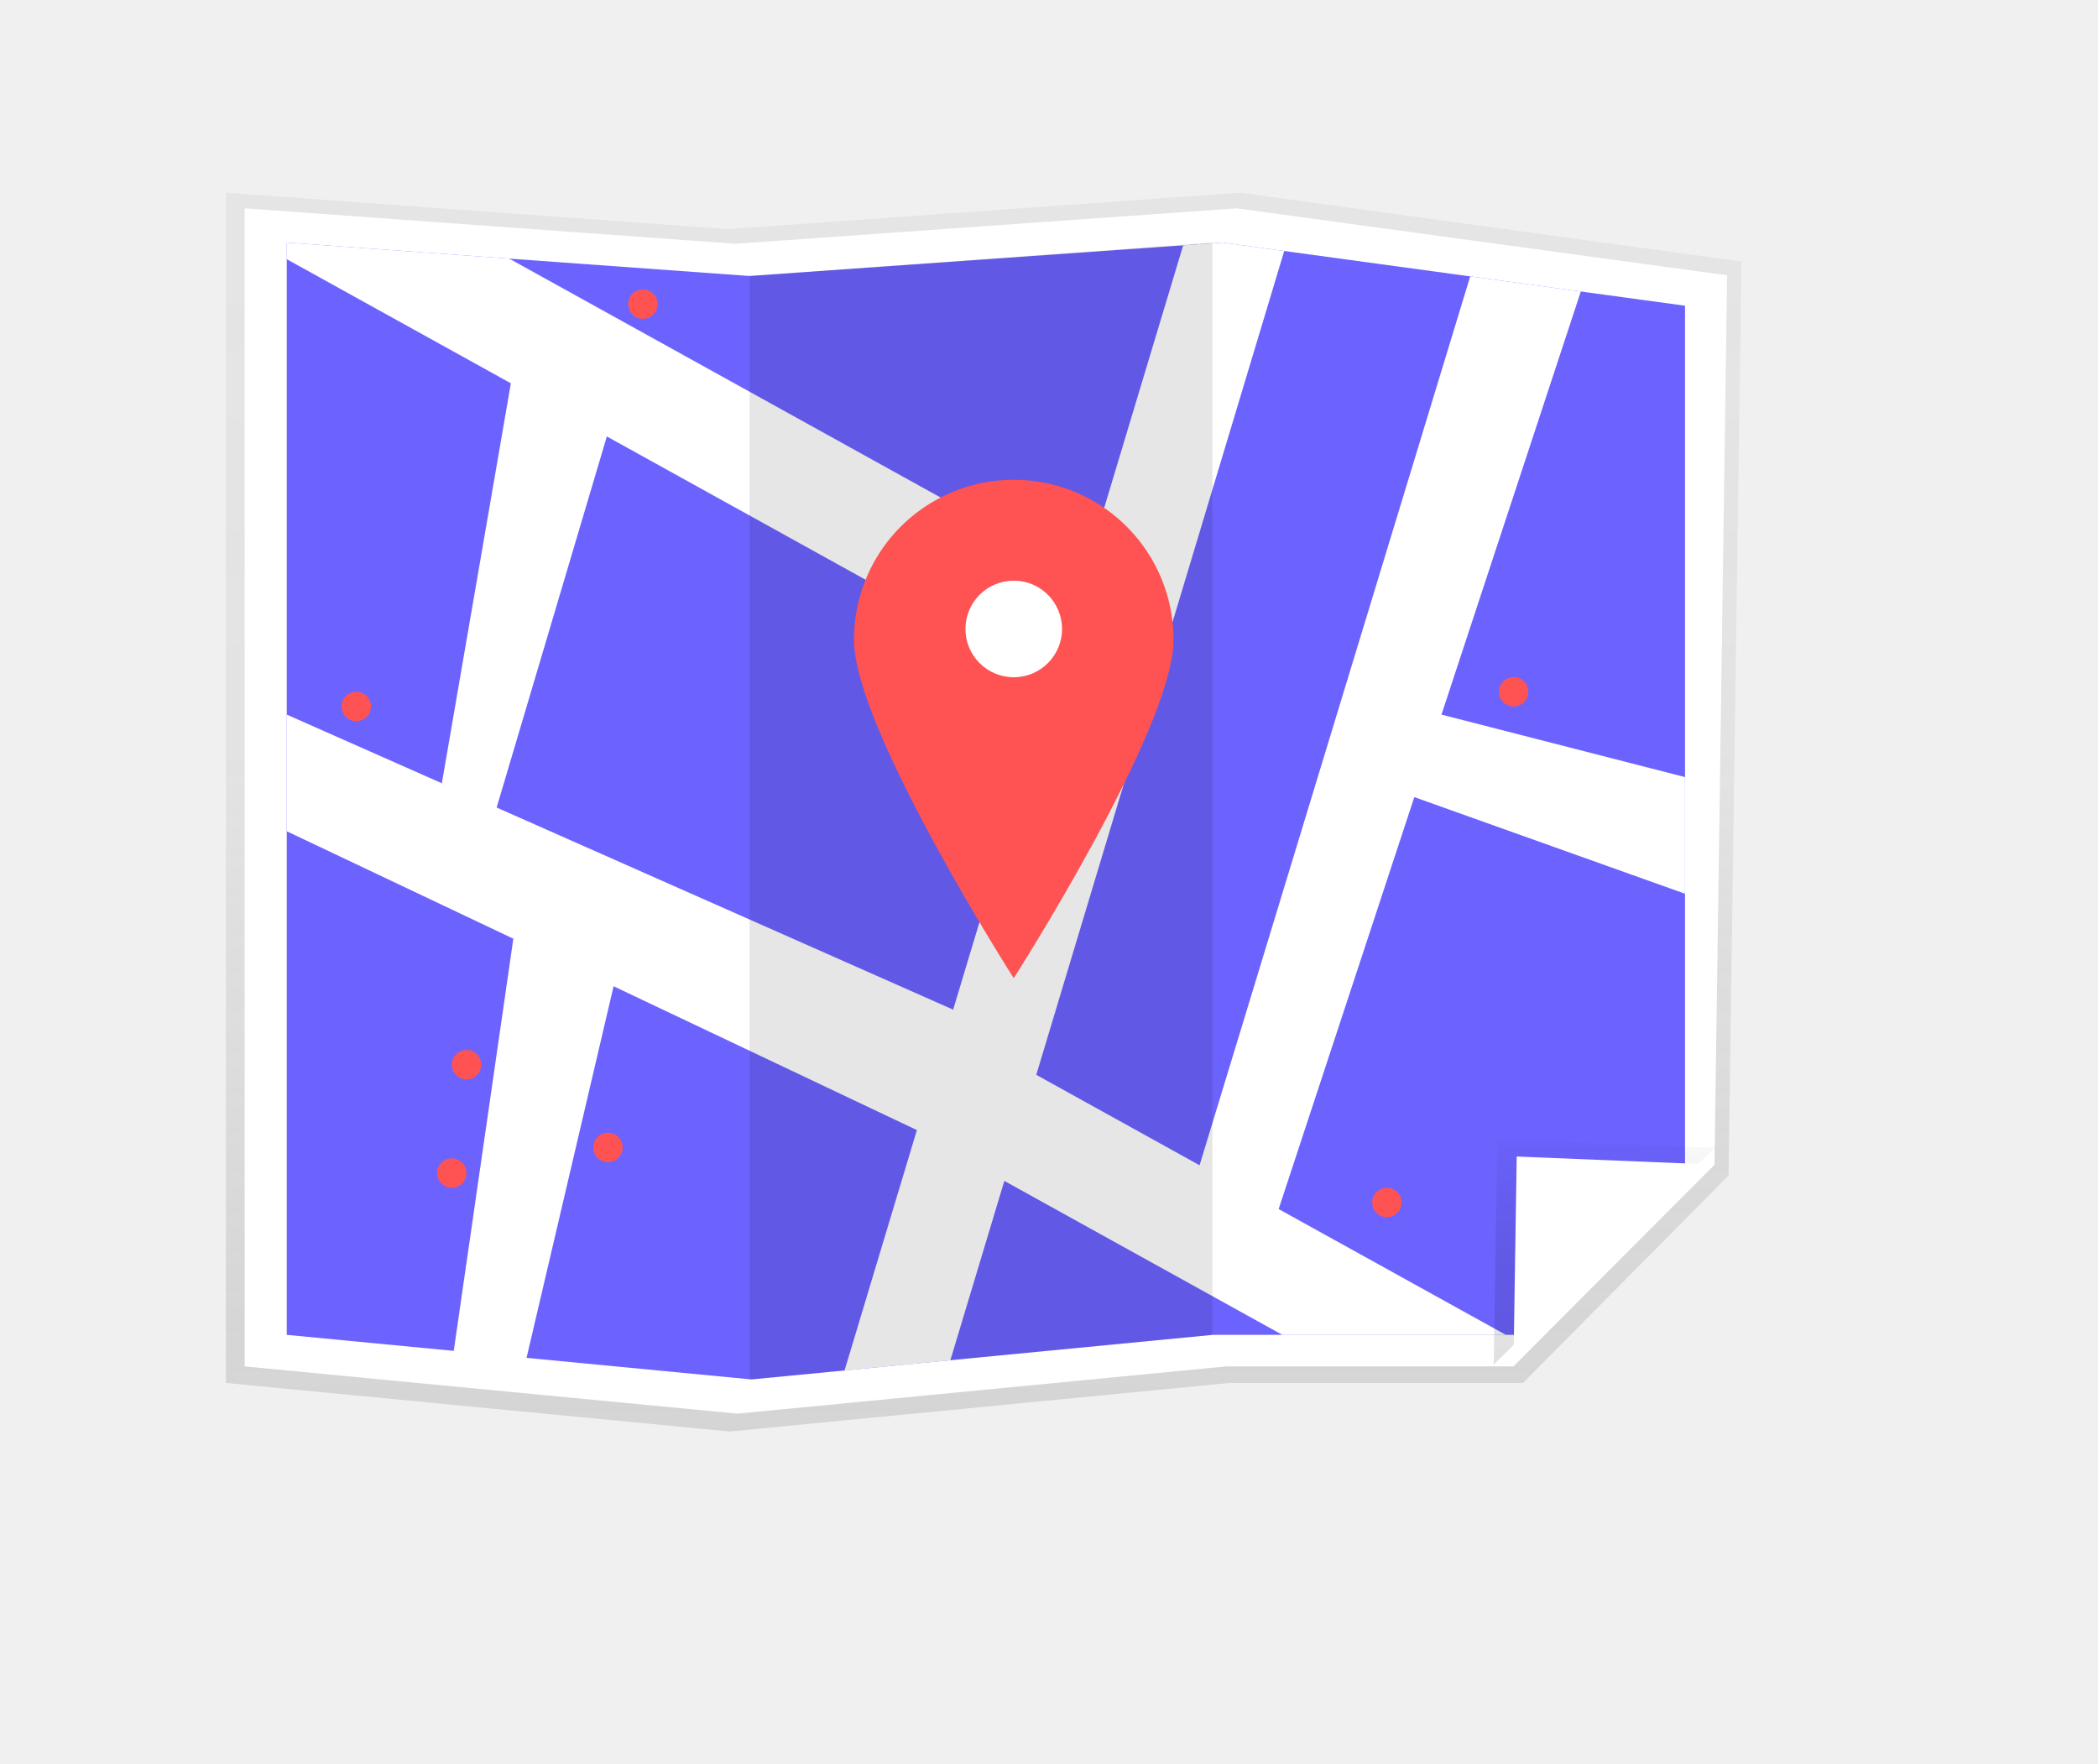
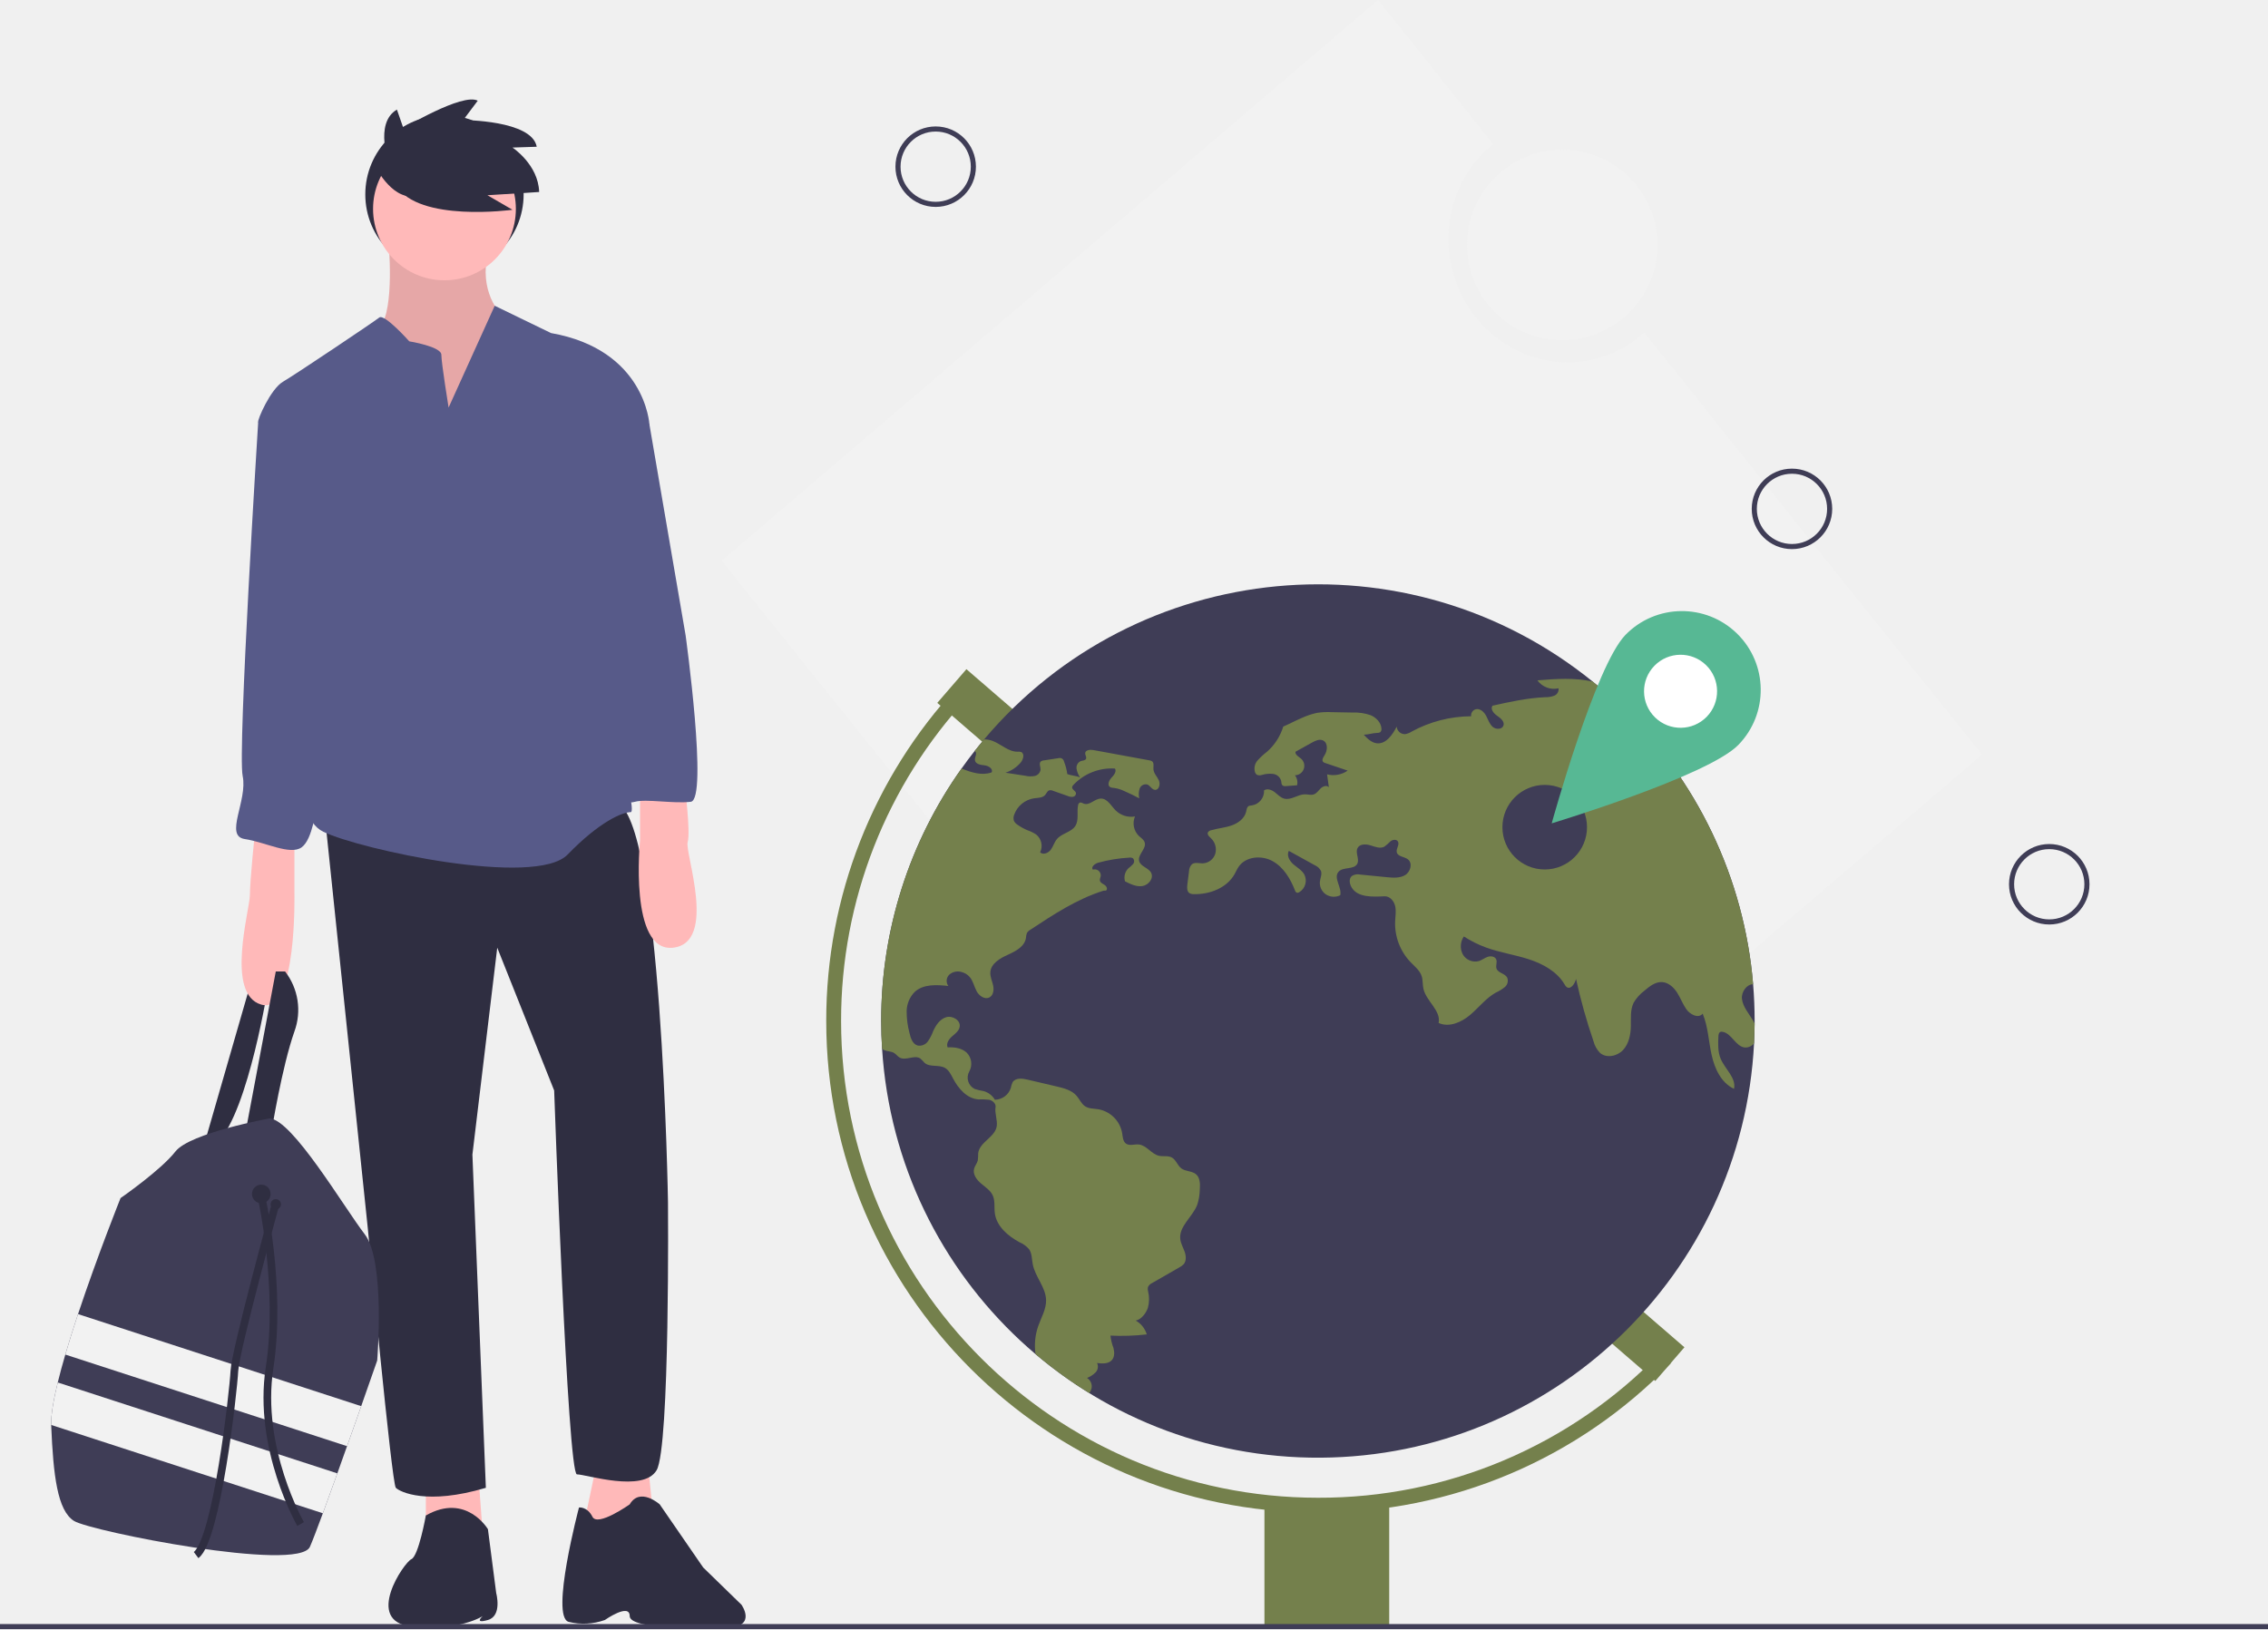
- <svg xmlns="http://www.w3.org/2000/svg" id="efaf6d37-ad8b-408b-a167-fb47e2b6544c" data-name="Layer 1" width="1142.046" height="959.789" viewBox="0 0 1142.046 959.789">
-   <defs>
-     <linearGradient id="eaeac4a1-6091-43b3-af38-ae8114f9a62f" x1="535.451" y1="779.244" x2="535.451" y2="104.907" gradientUnits="userSpaceOnUse">
-       <stop offset="0" stop-color="gray" stop-opacity="0.25" />
-       <stop offset="0.535" stop-color="gray" stop-opacity="0.12" />
-       <stop offset="1" stop-color="gray" stop-opacity="0.1" />
-     </linearGradient>
-     <clipPath id="b609a8ad-8ad7-4296-9cf1-6f9923717ce3" transform="translate(-64.54927 -7.92449)">
-       <polygon points="889.286 734.556 724.703 734.556 473.645 758.825 220.644 734.556 220.644 139.96 472.596 158.162 729.989 139.96 981.786 174.341 981.786 641.525 889.286 734.556" fill="#6c63ff" />
-     </clipPath>
-     <linearGradient id="eaa4df2b-8460-421b-8c86-0d729e8c7ac3" x1="873.186" y1="742.811" x2="873.186" y2="620.076" gradientUnits="userSpaceOnUse">
-       <stop offset="0" stop-opacity="0.12" />
-       <stop offset="0.551" stop-opacity="0.09" />
-       <stop offset="1" stop-opacity="0.02" />
-     </linearGradient>
-   </defs>
-   <polygon points="829.064 752.8 669.299 752.8 397.178 779.244 122.951 752.8 122.951 104.907 396.041 124.74 675.029 104.907 947.951 142.37 940.945 639.909 829.064 752.8" fill="url(#eaeac4a1-6091-43b3-af38-ae8114f9a62f)" />
-   <polygon points="823.856 743.794 667.586 743.794 401.418 769.524 133.19 743.794 133.19 113.412 400.306 132.709 673.19 113.412 940.142 149.863 933.289 633.955 823.856 743.794" fill="#fff" />
-   <polygon points="824.736 726.631 660.154 726.631 409.096 750.901 156.095 726.631 156.095 132.035 408.047 150.237 665.44 132.035 917.237 166.417 917.237 633.6 824.736 726.631" fill="#6c63ff" />
-   <g clip-path="url(#b609a8ad-8ad7-4296-9cf1-6f9923717ce3)">
-     <polygon points="1142.046 905.143 564.089 585.083 710.891 97.332 660.931 77.52 589.788 313.893 22.967 0 0 54.646 572.409 371.634 441.726 805.828 491.686 825.64 546.71 642.823 1119.079 959.789 1142.046 905.143" fill="#fff" />
-   </g>
-   <polygon points="813.083 742.811 815.019 620.076 933.289 624.847 813.083 742.811" fill="url(#eaa4df2b-8460-421b-8c86-0d729e8c7ac3)" />
-   <polygon points="156.095 388.993 518.844 549.605 542.951 599.576 518.951 624.576 156.095 452.489 156.095 388.993" fill="#fff" />
-   <polygon points="823.856 742.811 825.618 629.555 933.289 633.957 823.856 742.811" fill="#fff" />
-   <polygon points="648.951 647.576 800.309 150.451 860.519 158.672 690.951 673.576 648.951 647.576" fill="#fff" />
-   <polyline points="408.047 750.901 659.999 726.631 659.999 132.035 408.047 150.237" opacity="0.1" />
-   <path d="M703.348,356.36c0,48.029-86.965,184.042-86.965,184.042s-86.965-136.012-86.965-184.042a86.965,86.965,0,1,1,173.929,0Z" transform="translate(-64.54927 -7.92449)" fill="#ff5252" />
-   <circle cx="551.834" cy="342.369" r="26.292" fill="#fff" />
-   <polygon points="784.67 388.993 917.237 423.009 917.237 486.505 754.951 428.576 784.67 388.993" fill="#fff" />
-   <polygon points="279.434 510.983 245.951 742.576 283.951 750.576 334.01 536.866 333.951 506.576 279.434 510.983" fill="#fff" />
-   <polygon points="278.084 208.643 240.514 426.371 269.604 442.076 338.951 208.576 278.084 208.643" fill="#fff" />
-   <circle cx="349.951" cy="165.576" r="8" fill="#ff5252" />
-   <circle cx="253.951" cy="579.576" r="8" fill="#ff5252" />
-   <circle cx="245.951" cy="638.576" r="8" fill="#ff5252" />
-   <circle cx="330.951" cy="624.576" r="8" fill="#ff5252" />
-   <circle cx="193.951" cy="384.576" r="8" fill="#ff5252" />
-   <circle cx="823.951" cy="376.576" r="8" fill="#ff5252" />
-   <circle cx="754.951" cy="654.576" r="8" fill="#ff5252" />
+ <svg xmlns="http://www.w3.org/2000/svg" id="b68b2dea-431f-4b15-9350-961d32a371b9" data-name="Layer 1" width="888" height="637.962" viewBox="0 0 888 637.962">
+   <circle cx="174.023" cy="76.131" r="30.997" fill="#2f2e41" />
+   <path d="M235.615,580.545l19.044-66.045,6.483,2.026s-7.699,49.433-19.854,61.993Z" transform="translate(-156 -131.237)" fill="#2f2e41" />
+   <path d="M308.143,226.007s2.431,25.932-3.241,33.225,3.647,21.475,3.647,21.475l17.018,20.259,25.122-11.345,3.647-21.07-2.431-14.587s-8.509-8.509-4.862-23.906S308.143,226.007,308.143,226.007Z" transform="translate(-156 -131.237)" fill="#ffb9b9" />
+   <path d="M308.143,226.007s2.431,25.932-3.241,33.225,3.647,21.475,3.647,21.475l17.018,20.259,25.122-11.345,3.647-21.07-2.431-14.587s-8.509-8.509-4.862-23.906S308.143,226.007,308.143,226.007Z" transform="translate(-156 -131.237)" opacity="0.1" />
+   <polygon points="166.73 579.778 166.73 596.39 189.015 600.847 186.989 573.295 166.73 579.778" fill="#ffb9b9" />
+   <polygon points="233.586 573.295 228.723 596.39 238.448 603.278 255.466 590.718 253.44 570.863 233.586 573.295" fill="#ffb9b9" />
+   <path d="M347.041,730.058s-8.509-14.383-24.311-5.368c0,0-2.836,15.903-5.673,17.118s-18.639,24.311,0,26.337,27.958-4.052,27.958-4.052-3.647,3.138,2.026,1.517,3.241-10.535,3.241-10.535Z" transform="translate(-156 -131.237)" fill="#2f2e41" />
+   <path d="M402.551,720.334s-12.561,8.914-14.587,4.862-5.267-3.647-5.267-3.647-11.345,42.768-4.052,44.794A24.584,24.584,0,0,0,392.827,765.611s9.724-6.81,9.724-1.543,27.147,4.888,38.493,4.483,5.267-8.914,5.267-8.914l-14.992-14.587-17.018-24.716S406.603,713.446,402.551,720.334Z" transform="translate(-156 -131.237)" fill="#2f2e41" />
+   <path d="M283.022,449.264l17.018,163.29s9.319,99.676,10.94,101.297,12.156,6.888,35.251,0l-5.267-130.47,9.724-81.037,22.285,55.916s5.267,150.324,8.914,150.324,25.932,7.293,31.199-1.621,4.457-104.943,4.457-104.943-2.431-151.54-20.259-156.402S283.022,449.264,283.022,449.264Z" transform="translate(-156 -131.237)" fill="#2f2e41" />
+   <circle cx="174.023" cy="81.804" r="27.958" fill="#ffb9b9" />
+   <path d="M331.644,290.836s-2.836-17.423-2.836-20.665-12.561-5.267-12.561-5.267-9.724-10.94-11.75-9.319-32.82,22.285-37.682,25.122-10.13,14.992-9.724,15.802,25.527,53.485,25.527,53.485,10.94,32.415,3.241,49.433-17.423,50.648-3.241,57.536,83.063,21.88,95.624,8.914,21.475-16.613,24.716-16.613-13.371-56.321-9.724-61.588-1.621-38.087-1.621-38.087l18.639-52.269s-1.621-29.173-38.493-35.656L349.699,250.968Z" transform="translate(-156 -131.237)" fill="#575a89" />
+   <path d="M255.874,456.558s-2.026,19.449-2.026,25.122-9.724,38.898,4.457,42.95,12.966-44.165,12.966-44.165V455.747Z" transform="translate(-156 -131.237)" fill="#ffb9b9" />
+   <path d="M424.026,438.324s2.431,18.639,1.216,22.69,11.75,39.303-5.673,41.329-12.966-42.139-12.966-42.139v-21.88Z" transform="translate(-156 -131.237)" fill="#ffb9b9" />
+   <path d="M252.227,574.062l11.75-62.399h3.647a24.543,24.543,0,0,1,3.647,23.501c-4.862,13.776-8.914,38.898-8.914,38.898Z" transform="translate(-156 -131.237)" fill="#2f2e41" />
+   <path d="M263.167,291.647l-6.078,4.862s-8.104,128.849-6.078,138.574-7.293,23.501.81,24.716,17.828,6.483,22.285,3.241,5.267-14.992,6.888-17.828,4.457-36.467,4.457-36.467,8.509-33.63,3.241-58.752-10.13-50.648-10.13-50.648Z" transform="translate(-156 -131.237)" fill="#575a89" />
+   <path d="M391.611,281.517,410.25,297.319l14.182,82.658s8.914,64.425,2.026,65.235-17.423-1.216-21.88,0-8.104-2.026-8.104-2.026-4.862-25.932-4.862-26.337S388.37,386.866,388.37,386.866l-4.052-33.225,6.078-36.467Z" transform="translate(-156 -131.237)" fill="#575a89" />
+   <path d="M303.686,664.013s-2.634,7.565-6.264,17.865c-1.686,4.789-3.586,10.174-5.543,15.665-1.26,3.549-2.54,7.143-3.801,10.652-2.01,5.612-3.963,11.001-5.669,15.628-2.253,6.106-4.08,10.891-5.061,13.124-4.457,10.13-85.899-6.078-92.382-10.13s-8.104-17.828-8.914-37.277c-.004-.101-.008-.203-.008-.304-.105-3.926.895-9.773,2.569-16.633.835-3.428,1.84-7.107,2.958-10.928,1.499-5.126,3.201-10.498,4.98-15.847,7.642-22.974,16.649-45.429,16.649-45.429s15.802-10.94,21.475-18.233,36.872-12.966,36.872-12.966c8.914.405,29.173,34.846,37.277,45.381S303.686,664.013,303.686,664.013Z" transform="translate(-156 -131.237)" fill="#3f3d56" />
+   <circle cx="102.305" cy="467.541" r="3.647" fill="#2f2e41" />
+   <circle cx="107.978" cy="471.593" r="2.026" fill="#2f2e41" />
+   <path d="M297.422,681.878c-1.686,4.789-3.586,10.174-5.543,15.665L181.571,661.675c1.499-5.126,3.201-10.498,4.98-15.847Z" transform="translate(-156 -131.237)" fill="#f2f2f2" />
+   <path d="M288.078,708.194c-2.01,5.612-3.963,11.001-5.669,15.628L176.044,689.236c-.105-3.926.895-9.773,2.569-16.633Z" transform="translate(-156 -131.237)" fill="#f2f2f2" />
+   <path d="M258.305,599.588s8.104,35.656,3.241,67.261,12.156,61.183,12.156,61.183" transform="translate(-156 -131.237)" fill="none" stroke="#2f2e41" stroke-miterlimit="10" stroke-width="3" />
+   <path d="M263.978,602.425s-15.802,57.536-16.207,65.64-6.888,66.045-14.992,72.123" transform="translate(-156 -131.237)" fill="none" stroke="#2f2e41" stroke-miterlimit="10" stroke-width="3" />
+   <path d="M308.559,195.98s-6.328-16.454,2.848-21.833l2.531,7.278s23.099-13.923,29.111-10.758l-5.696,7.594s26.896,0,28.794,10.442l-9.493.316s10.126,6.645,10.442,17.403l-20.251,1.266,9.809,5.696s-36.705,5.063-45.565-9.493Z" transform="translate(-156 -131.237)" fill="#2f2e41" />
+   <path d="M303.078,196.631s7.293,14.587,17.018,10.94,0-17.018,0-17.018l-6.483-3.241Z" transform="translate(-156 -131.237)" fill="#2f2e41" />
+   <path d="M932,426.751,799.75,261.487A44.403,44.403,0,0,1,778.361,272.287c-24.898,4.903-49.212-12.099-54.308-37.975a47.966,47.966,0,0,1,16.558-46.725L695.518,131.237,438.615,350.8l236.482,295.514Z" transform="translate(-156 -131.237)" fill="#f2f2f2" />
+   <circle cx="611.674" cy="95.915" r="37.284" fill="#f2f2f2" />
+   <rect x="539.173" y="391.09" width="17.448" height="50.793" transform="translate(-281.462 427.517) rotate(-49.17044)" fill="#74804c" />
+   <rect x="784.052" y="628.189" width="17.448" height="45.023" transform="translate(-373.9078 693.8884) rotate(-49.17044)" fill="#74804c" />
+   <path d="M843,531.047V532.071q-.035,3.856-.221,7.677a170.99,170.99,0,0,1-341.411,2.233q-.349-5.426-.349-10.934a170.143,170.143,0,0,1,31.441-98.837q2.46-3.49,5.118-6.851c1.221-1.559,2.478-3.083,3.746-4.595a171.023,171.023,0,0,1,238.293-22.613c2.059,1.663,4.083,3.385,6.06,5.141q2.373,2.111,4.664,4.316A170.528,170.528,0,0,1,842.407,516.67Q843,523.789,843,531.047Z" transform="translate(-156 -131.237)" fill="#3f3d56" />
+   <path d="M672.01,723.557c-106.15,0-192.51-86.36-192.51-192.51a191.88,191.88,0,0,1,51.366-130.915l4.263,3.956A186.079,186.079,0,0,0,485.316,531.047c0,102.943,83.75,186.694,186.694,186.694a185.217,185.217,0,0,0,134.026-56.725l4.176,4.048A190.987,190.987,0,0,1,672.01,723.557Z" transform="translate(-156 -131.237)" fill="#74804c" />
+   <rect x="495.072" y="588.249" width="48.854" height="48.854" fill="#74804c" />
+   <path d="M537.579,425.359a.951.951,0,0,1,.233.14c.919.756-.233,2.21-.093,3.408.163,1.535,2.21,1.873,3.757,2.024,1.547.163,3.501,1.407,2.768,2.78-3.885,1.338-7.817.023-11.783-1.501a170.144,170.144,0,0,0-31.441,98.837q0,5.514.349,10.934a4.42,4.42,0,0,0,1.059.57c1.163.442,2.513.361,3.583.989.849.5,1.419,1.384,2.268,1.849,2.431,1.326,5.804-1.221,8.073.361a20.857,20.857,0,0,1,1.663,1.698c2.094,1.815,5.537.593,7.956,1.954,1.559.872,2.361,2.617,3.199,4.199,2.082,3.955,5.455,7.84,9.91,8.154a26.688,26.688,0,0,1,4.211.14c1.373.314,2.722,1.512,2.501,2.896-.384,2.385.791,4.99.477,7.375-.57,4.362-6.747,6.27-7.27,10.632a26.264,26.264,0,0,1-.163,2.873c-.279,1.14-1.14,2.07-1.442,3.21-.582,2.152.965,4.304,2.652,5.746,1.698,1.454,3.722,2.71,4.653,4.734.977,2.152.5,4.653.814,6.991.698,5.106,5.106,8.887,9.643,11.33a10.068,10.068,0,0,1,3.769,2.745c1.163,1.687,1.047,3.908,1.442,5.921.954,4.92,5.095,8.98,5.211,13.993.081,3.571-1.896,6.805-3.082,10.166a23.462,23.462,0,0,0-1.059,10.981,171.809,171.809,0,0,0,21.089,15.296,6.144,6.144,0,0,0,.872-1.954,3.865,3.865,0,0,0-1.803-4.001,9.562,9.562,0,0,0,3.338-2.14,3.275,3.275,0,0,0,.605-3.699c2.047.256,4.478.384,5.828-1.186,1.082-1.256,1.012-3.141.582-4.734a19.525,19.525,0,0,1-1.163-4.816,86.623,86.623,0,0,0,14.214-.477,9.227,9.227,0,0,0-4.327-5.421c2.14-.361,4.083-2.92,4.757-4.979a12.681,12.681,0,0,0,.093-6.433,3.422,3.422,0,0,1-.07-1.675,3.296,3.296,0,0,1,1.698-1.64q5.304-3.053,10.608-6.095a6.396,6.396,0,0,0,1.698-1.245c1.105-1.314.942-3.28.372-4.897s-1.477-3.141-1.698-4.839c-.651-5.083,4.792-8.736,6.63-13.528a20.318,20.318,0,0,0,1-5.921c.151-2.164.163-4.664-1.489-6.049-1.594-1.338-4.071-1.035-5.735-2.28-1.524-1.14-2.047-3.338-3.711-4.257-1.512-.838-3.397-.302-5.083-.698-2.955-.686-4.816-4.094-7.84-4.409-1.698-.186-3.629.651-5.025-.337-1.233-.884-1.28-2.64-1.512-4.129a11.535,11.535,0,0,0-9.306-9.329c-1.756-.279-3.664-.174-5.165-1.14-1.512-.977-2.198-2.803-3.397-4.164-1.908-2.175-4.932-2.955-7.759-3.618q-5.758-1.343-11.504-2.699c-2.036-.489-4.664-.744-5.769,1.047a7.869,7.869,0,0,0-.675,2.152,6.673,6.673,0,0,1-6.258,4.699,7.394,7.394,0,0,0-4.35-3.373,27.448,27.448,0,0,1-3.536-.838,4.954,4.954,0,0,1-2.14-6.875,6.172,6.172,0,0,0-1.059-7.41c-1.954-1.756-4.781-2.187-7.41-2.012-.686-1.501.465-3.187,1.698-4.281,1.245-1.082,2.745-2.152,3.013-3.78.43-2.559-2.838-4.502-5.316-3.746-2.478.768-4.06,3.176-5.106,5.548a16.734,16.734,0,0,1-2.059,3.943,4.042,4.042,0,0,1-3.908,1.605c-2.047-.523-2.827-2.955-3.28-5.002a32.614,32.614,0,0,1-1.093-8.387,10.948,10.948,0,0,1,3.164-7.631c3.385-3.117,8.596-2.815,13.167-2.315a3.354,3.354,0,0,1,.349-4.42,5.026,5.026,0,0,1,4.56-1.117,6.256,6.256,0,0,1,3.524,2.105c1.303,1.582,1.675,3.734,2.652,5.525.989,1.803,3.199,3.338,5.002,2.373,1.57-.838,1.815-3.001,1.431-4.734-.395-1.722-1.221-3.408-1.082-5.176.268-3.362,3.769-5.397,6.851-6.781s6.607-3.257,7.096-6.607a6.174,6.174,0,0,1,.372-1.908,3.729,3.729,0,0,1,1.384-1.303c8.992-5.944,18.146-11.969,28.429-15.215.535-.174.593.012,1.14-.116.768-.442.256-1.663-.477-2.152s-1.71-.872-1.896-1.733c-.128-.628.244-1.256.337-1.896a2.367,2.367,0,0,0-3.106-2.396c-.826-1.093.803-2.361,2.129-2.734a58.139,58.139,0,0,1,12.155-1.977,2.164,2.164,0,0,1,1.384.233,1.645,1.645,0,0,1,.105,2.257,12.74,12.74,0,0,1-1.849,1.687,5.081,5.081,0,0,0-1.326,5.106c2.152,1.093,4.478,2.222,6.863,1.838,2.373-.384,4.478-3.059,3.362-5.188-1.035-1.989-4.164-2.443-4.699-4.618-.628-2.547,2.978-4.816,2.164-7.305-.349-1.093-1.442-1.745-2.28-2.524a6.882,6.882,0,0,1-1.501-7.607,8.668,8.668,0,0,1-7.584-2.373c-1.815-1.826-3.257-4.723-5.839-4.63-2.361.07-4.397,2.827-6.607,1.989-.547-.209-1.117-.628-1.64-.384a1.356,1.356,0,0,0-.617,1.012c-.558,2.687.407,5.746-1.059,8.073-1.594,2.524-5.281,2.873-7.212,5.153-1.047,1.233-1.454,2.896-2.419,4.199s-3.001,2.14-4.164,1a5.732,5.732,0,0,0-1.559-6.979,14.989,14.989,0,0,0-3.443-1.675,20.434,20.434,0,0,1-3.85-2.14,3.815,3.815,0,0,1-1.407-1.512,3.477,3.477,0,0,1,.093-2.396,9.794,9.794,0,0,1,7.782-6.444c1.535-.209,3.327-.14,4.35-1.314.535-.617.814-1.559,1.605-1.803a2.34,2.34,0,0,1,1.477.174c1.919.675,3.827,1.349,5.746,2.024a3.936,3.936,0,0,0,2.047.337,1.377,1.377,0,0,0,1.198-1.454c-.186-.954-1.652-1.407-1.512-2.373a1.509,1.509,0,0,1,.477-.814,20.554,20.554,0,0,1,16.296-6.433c.721,1.198-.419,2.606-1.384,3.618-.954,1.024-1.722,2.838-.558,3.618a3.064,3.064,0,0,0,1.524.349,13.291,13.291,0,0,1,4.071,1.233c1.989.861,3.943,1.815,5.851,2.838a7.376,7.376,0,0,1,.14-3.769,2.559,2.559,0,0,1,3.024-1.64c1.14.442,1.722,1.954,2.943,2.094,1.617.186,2.257-2.21,1.582-3.699s-2.024-2.722-2.129-4.362c-.081-1.093.337-2.454-.535-3.117a2.314,2.314,0,0,0-1.035-.372q-10.957-2.007-21.926-4.025c-1.303-.244-3.176-.058-3.234,1.256-.035.744.628,1.477.337,2.152-.314.721-1.338.663-2.082.919a2.827,2.827,0,0,0-1.628,2.989,8.149,8.149,0,0,0,1.373,3.362c-1.431-.593-3.583-.698-5.013-1.303a19.296,19.296,0,0,0-1.256-4.827,1.704,1.704,0,0,0-2.222-1.373c-1.884.291-3.769.57-5.653.861a2.187,2.187,0,0,0-1.291.5c-.733.779-.012,2.024-.035,3.094a2.9,2.9,0,0,1-2.245,2.501,8.462,8.462,0,0,1-3.583-.047c-2.64-.407-5.269-.814-7.91-1.221a12.957,12.957,0,0,0,5.979-4.001c1.047-1.233,1.605-3.536.093-4.118a3.609,3.609,0,0,0-1.373-.105c-3.583.023-6.409-2.966-9.759-4.234a9.593,9.593,0,0,0-3.292-.605Z" transform="translate(-156 -131.237)" fill="#74804c" />
+   <path d="M842.779,539.748a4.2,4.2,0,0,1-3.559,1.687c-3.641-.314-5.176-5.56-8.782-6.153a1.405,1.405,0,0,0-.954.093c-.535.291-.628,1.012-.663,1.617-.151,3.001-.279,6.118.896,8.887,1.71,4.048,6.142,7.444,5.211,11.737-5.002-2.315-7.607-7.933-8.782-13.319-1.186-5.386-1.373-11.039-3.49-16.134-1.617,2.059-4.99.361-6.456-1.803-1.396-2.047-2.257-4.42-3.606-6.502-1.349-2.07-3.42-3.932-5.886-4.048-2.594-.116-4.851,1.663-6.828,3.35a15.802,15.802,0,0,0-4.246,4.723c-1.384,2.792-1.024,6.072-1.093,9.178-.07,3.35-.779,6.898-3.071,9.364-2.292,2.454-6.514,3.315-9.038,1.093a10.196,10.196,0,0,1-2.524-4.548,221.318,221.318,0,0,1-6.84-24.404c-.419,1.884-2.082,4.315-3.664,3.21a3.267,3.267,0,0,1-.838-1.093c-2.955-4.99-8.41-7.991-13.935-9.794-5.514-1.791-11.318-2.629-16.773-4.606a42.885,42.885,0,0,1-8.712-4.339,6.86,6.86,0,0,0-.419,7.002,5.609,5.609,0,0,0,6.305,2.64c1.21-.395,2.233-1.233,3.431-1.652,1.198-.407,2.815-.209,3.338.954.512,1.105-.256,2.443.128,3.606.57,1.756,3.234,1.896,4.164,3.501a3.241,3.241,0,0,1-.872,3.746,15.676,15.676,0,0,1-3.513,2.164c-3.908,2.175-6.688,5.886-10.108,8.771-3.42,2.896-8.247,5.002-12.318,3.152.965-4.92-4.885-8.526-5.967-13.423-.361-1.617-.174-3.327-.675-4.897-.733-2.28-2.757-3.839-4.409-5.56a21.855,21.855,0,0,1-5.99-15.878c.093-2.024.465-4.083,0-6.06-.454-1.966-2.094-3.873-4.118-3.792-4.618.209-10.446.558-12.865-3.385-.872-1.407-1.245-3.466.012-4.548a4.392,4.392,0,0,1,3.338-.57c3.478.337,6.944.686,10.422,1.024,2.431.233,5.06.43,7.154-.838s3.001-4.653,1.059-6.153c-1.407-1.093-3.943-1.035-4.362-2.768-.337-1.454,1.268-3.094.395-4.315-.617-.861-2.012-.628-2.861.023a18.694,18.694,0,0,1-2.408,2.105c-1.663.861-3.641.035-5.432-.523s-4.188-.605-5.048,1.059c-.977,1.849.849,4.292-.105,6.153-1.28,2.454-5.583,1.059-7.375,3.176-2.047,2.419,1.396,6.049.71,9.143a5.7,5.7,0,0,1-5.618-.314,5.439,5.439,0,0,1-2.35-5.072c.163-1.396.896-2.827.407-4.141a4.834,4.834,0,0,0-2.454-2.245q-5.06-2.809-10.12-5.595c-.942,1.745.244,3.897,1.733,5.211,1.477,1.303,3.338,2.292,4.315,4.013a5.274,5.274,0,0,1-1.977,6.956,1.227,1.227,0,0,1-1.012.174,1.402,1.402,0,0,1-.651-.872c-1.78-4.571-4.467-9.073-8.747-11.458-4.292-2.396-10.446-1.896-13.26,2.117-.663.954-1.117,2.047-1.698,3.059-3.082,5.362-9.713,7.898-15.901,7.735a3.064,3.064,0,0,1-1.733-.407c-1-.686-.954-2.152-.803-3.362.221-1.71.43-3.408.651-5.118a4.099,4.099,0,0,1,1.128-2.803c1.152-.907,2.803-.337,4.269-.361a5.377,5.377,0,0,0,4.897-3.78,6.077,6.077,0,0,0-1.698-6.049c-.663-.628-1.559-1.419-1.21-2.268a1.885,1.885,0,0,1,1.314-.884c2.617-.756,5.397-.954,7.968-1.861,2.582-.896,5.083-2.734,5.7-5.397.186-.814.268-1.803,1-2.21a3.24,3.24,0,0,1,1.163-.233,5.661,5.661,0,0,0,4.851-5.897c1.233-.861,2.966-.221,4.164.698,1.186.919,2.245,2.129,3.699,2.524,2.71.744,5.327-1.663,8.142-1.675,1.186,0,2.408.419,3.513.012,1.128-.407,1.803-1.524,2.664-2.35.872-.838,2.385-1.338,3.187-.442-.233-1.687-.454-3.362-.686-5.037a9.901,9.901,0,0,0,8.061-1.466c-2.931-.989-5.851-1.977-8.782-2.966a1.895,1.895,0,0,1-.826-.442c-.64-.686,0-1.756.512-2.536,1.245-1.873,1.454-4.955-.593-5.886-1.396-.64-2.989.128-4.327.872-2.14,1.186-4.281,2.385-6.421,3.571-.198,1.221,1.291,1.919,2.21,2.734a3.706,3.706,0,0,1-2.419,6.479,4.643,4.643,0,0,1,.826,3.92c-1.431.105-2.873.209-4.315.314a1.853,1.853,0,0,1-1.396-.279c-.465-.407-.395-1.128-.512-1.733a3.744,3.744,0,0,0-3.164-2.757,10.922,10.922,0,0,0-4.409.407,2.686,2.686,0,0,1-1.908-.047,1.903,1.903,0,0,1-.744-.954,4.864,4.864,0,0,1,.977-4.676,26.767,26.767,0,0,1,3.676-3.385,21.428,21.428,0,0,0,6.386-9.887c2.373-1,4.827-2.35,7.212-3.35a28.809,28.809,0,0,1,5.99-2.012,28.309,28.309,0,0,1,5.874-.279c2.675.047,5.362.093,8.038.151a19.344,19.344,0,0,1,7.037,1.012c2.198.907,4.141,2.873,4.292,5.246a1.611,1.611,0,0,1-.523,1.477,1.885,1.885,0,0,1-1.012.233c-2.222.07-3.164.628-5.386.71,1.407,1.501,2.989,3.082,5.037,3.35,3.606.465,6.2-3.269,7.863-6.514a3.174,3.174,0,0,0,3.315,2.943,6.685,6.685,0,0,0,2.501-.977,49.195,49.195,0,0,1,23.322-6.025,2.511,2.511,0,0,1,1.919-2.768c1.663-.326,3.152,1.105,3.955,2.594.791,1.489,1.291,3.21,2.571,4.327,1.268,1.117,3.722,1.059,4.222-.547.489-1.547-1.128-2.873-2.466-3.792-1.349-.907-2.757-2.594-1.849-3.943,6.84-1.524,13.737-3.036,20.751-3.338a8.831,8.831,0,0,0,3.49-.605,2.712,2.712,0,0,0,1.628-2.873,7.931,7.931,0,0,1-8.259-3.117c7.2-.593,14.738-1.117,21.659.5l6.06,5.141c-1.152,1.198-2.687,2.326-1.849,3.525a2.579,2.579,0,0,0,2.129.733c1.466.023,2.931.058,4.385.058a170.528,170.528,0,0,1,52.065,109.062c-2.443-.093-4.688,3.001-4.374,5.7.372,3.129,2.629,5.642,4.246,8.34A12.709,12.709,0,0,1,843,532.071Z" transform="translate(-156 -131.237)" fill="#74804c" />
+   <line y1="636.962" x2="888" y2="636.962" fill="none" stroke="#3f3d56" stroke-miterlimit="10" stroke-width="2" />
+   <circle cx="366.352" cy="65.27" r="14.756" fill="none" stroke="#3f3d56" stroke-miterlimit="10" stroke-width="2" />
+   <circle cx="802.352" cy="346.27" r="14.756" fill="none" stroke="#3f3d56" stroke-miterlimit="10" stroke-width="2" />
+   <circle cx="701.619" cy="199.27" r="14.756" fill="none" stroke="#3f3d56" stroke-miterlimit="10" stroke-width="2" />
+   <circle cx="604.808" cy="323.921" r="16.559" fill="#3f3d56" />
+   <circle cx="657.999" cy="270.697" r="21.828" fill="#fff" />
+   <path d="M836.074,379.306a30.86,30.86,0,0,0-43.639.54c-11.901,12.2-28.893,73.811-28.893,73.811s61.171-18.512,73.073-30.712A30.86,30.86,0,0,0,836.074,379.306Zm-32.061,32.865a14.301,14.301,0,1,1,20.223-.25A14.301,14.301,0,0,1,804.013,412.171Z" transform="translate(-156 -131.237)" fill="#57b894" />
</svg>
